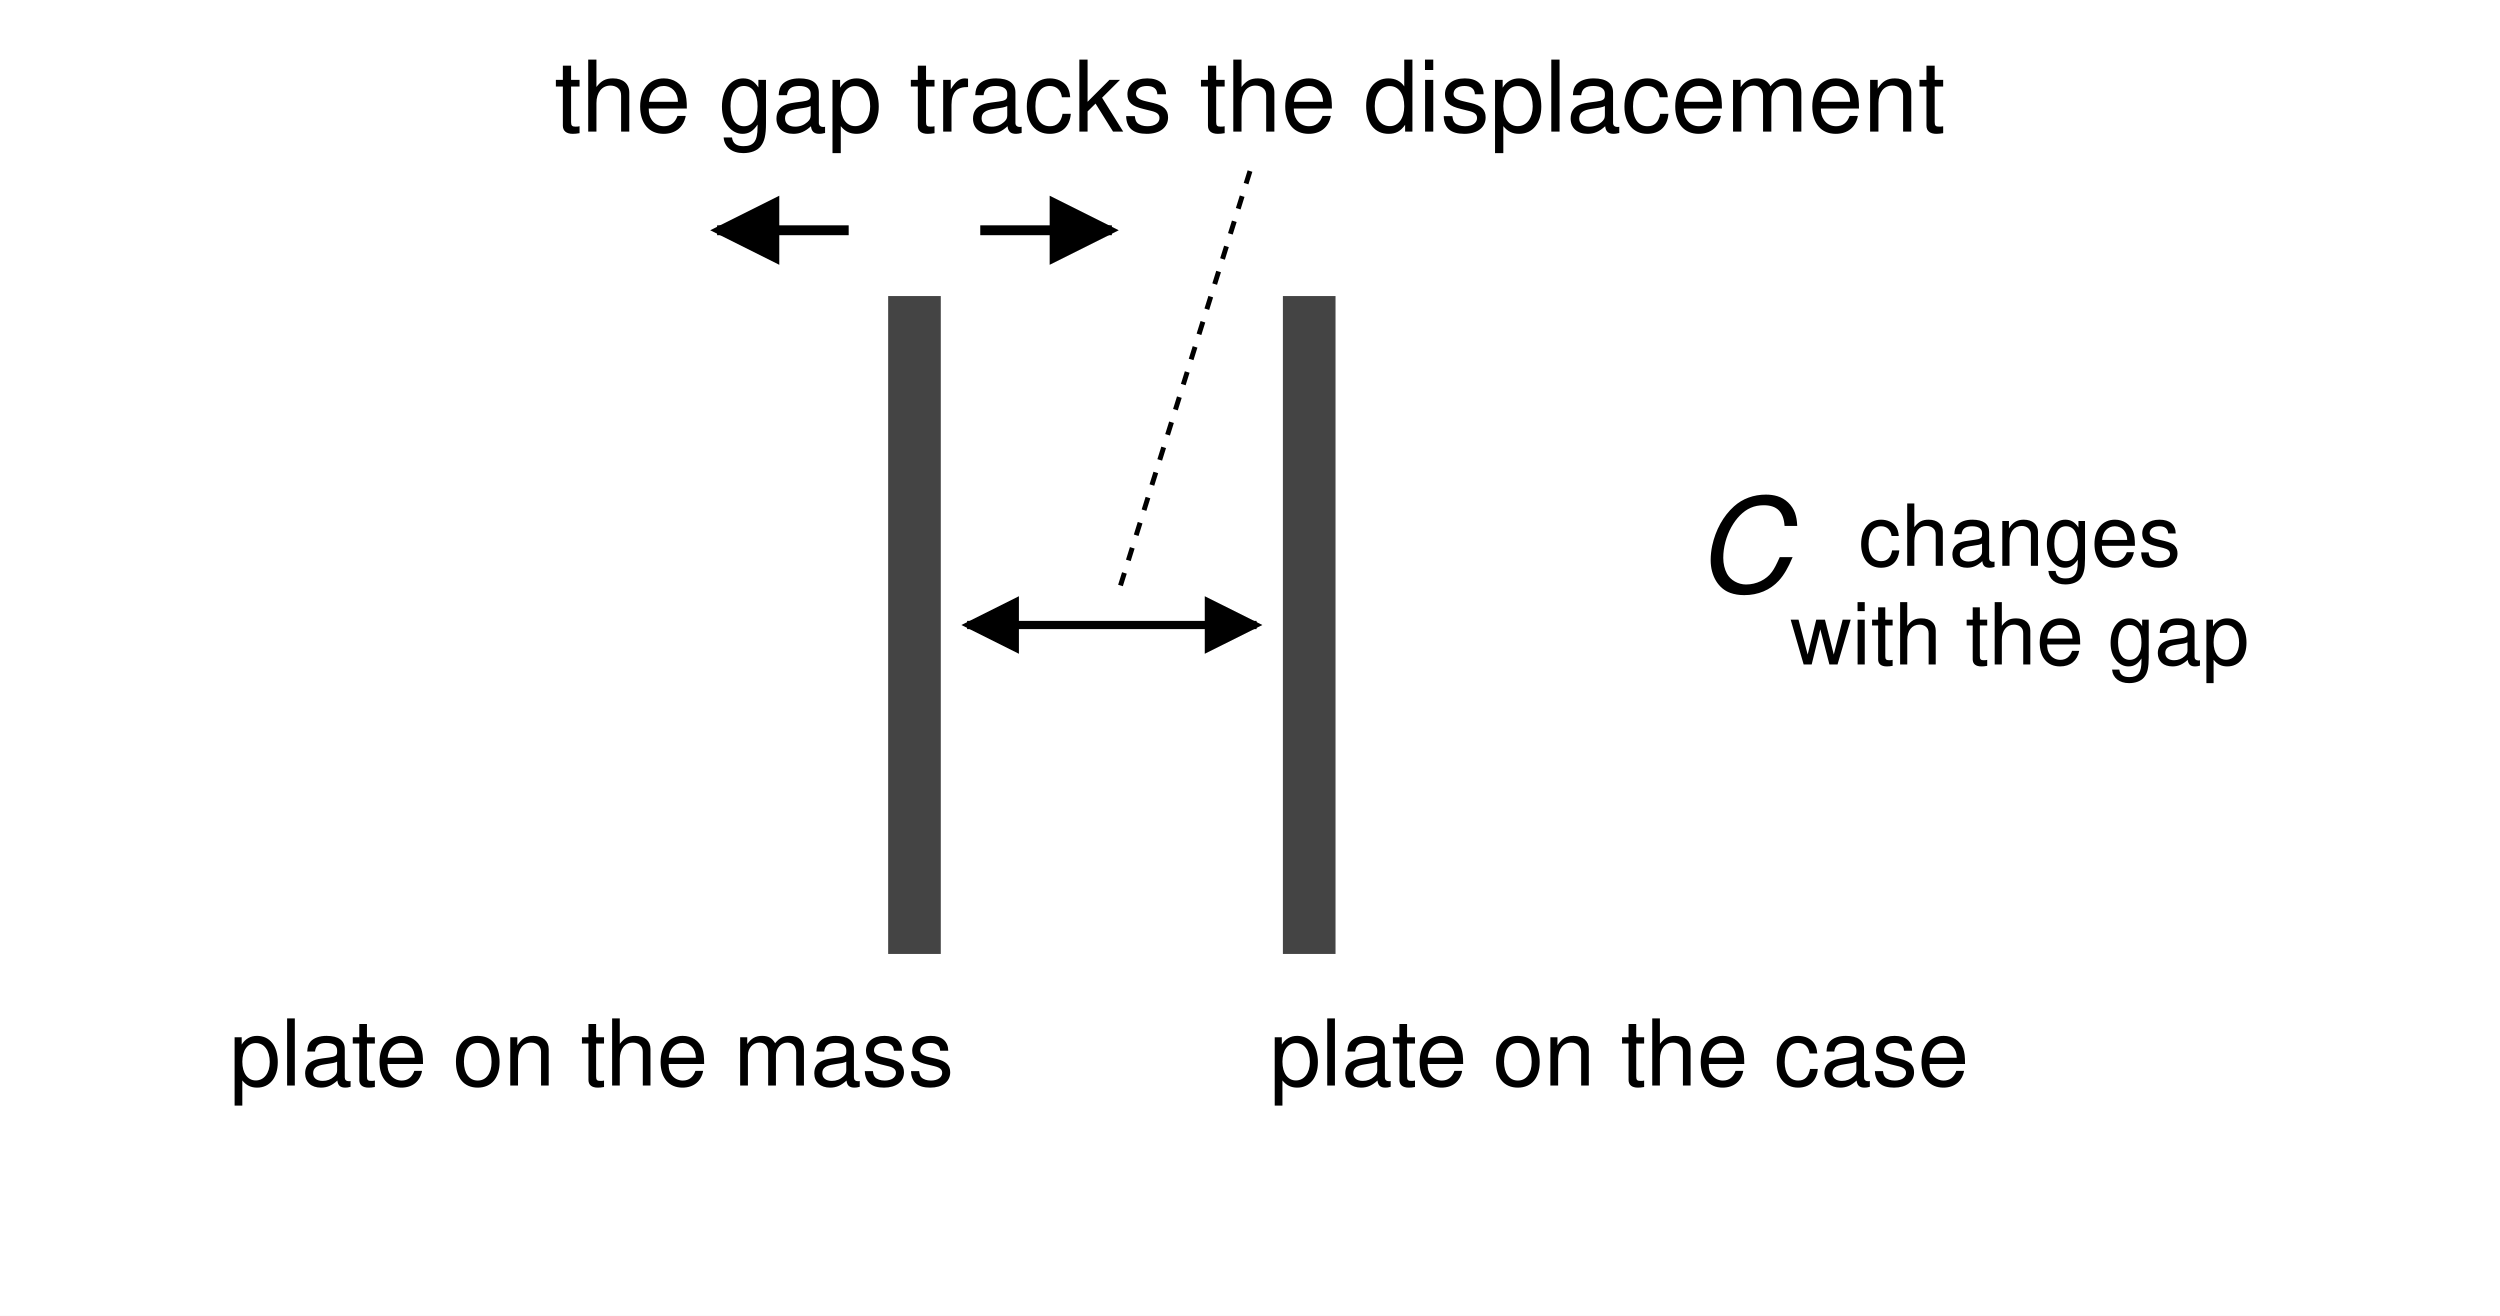
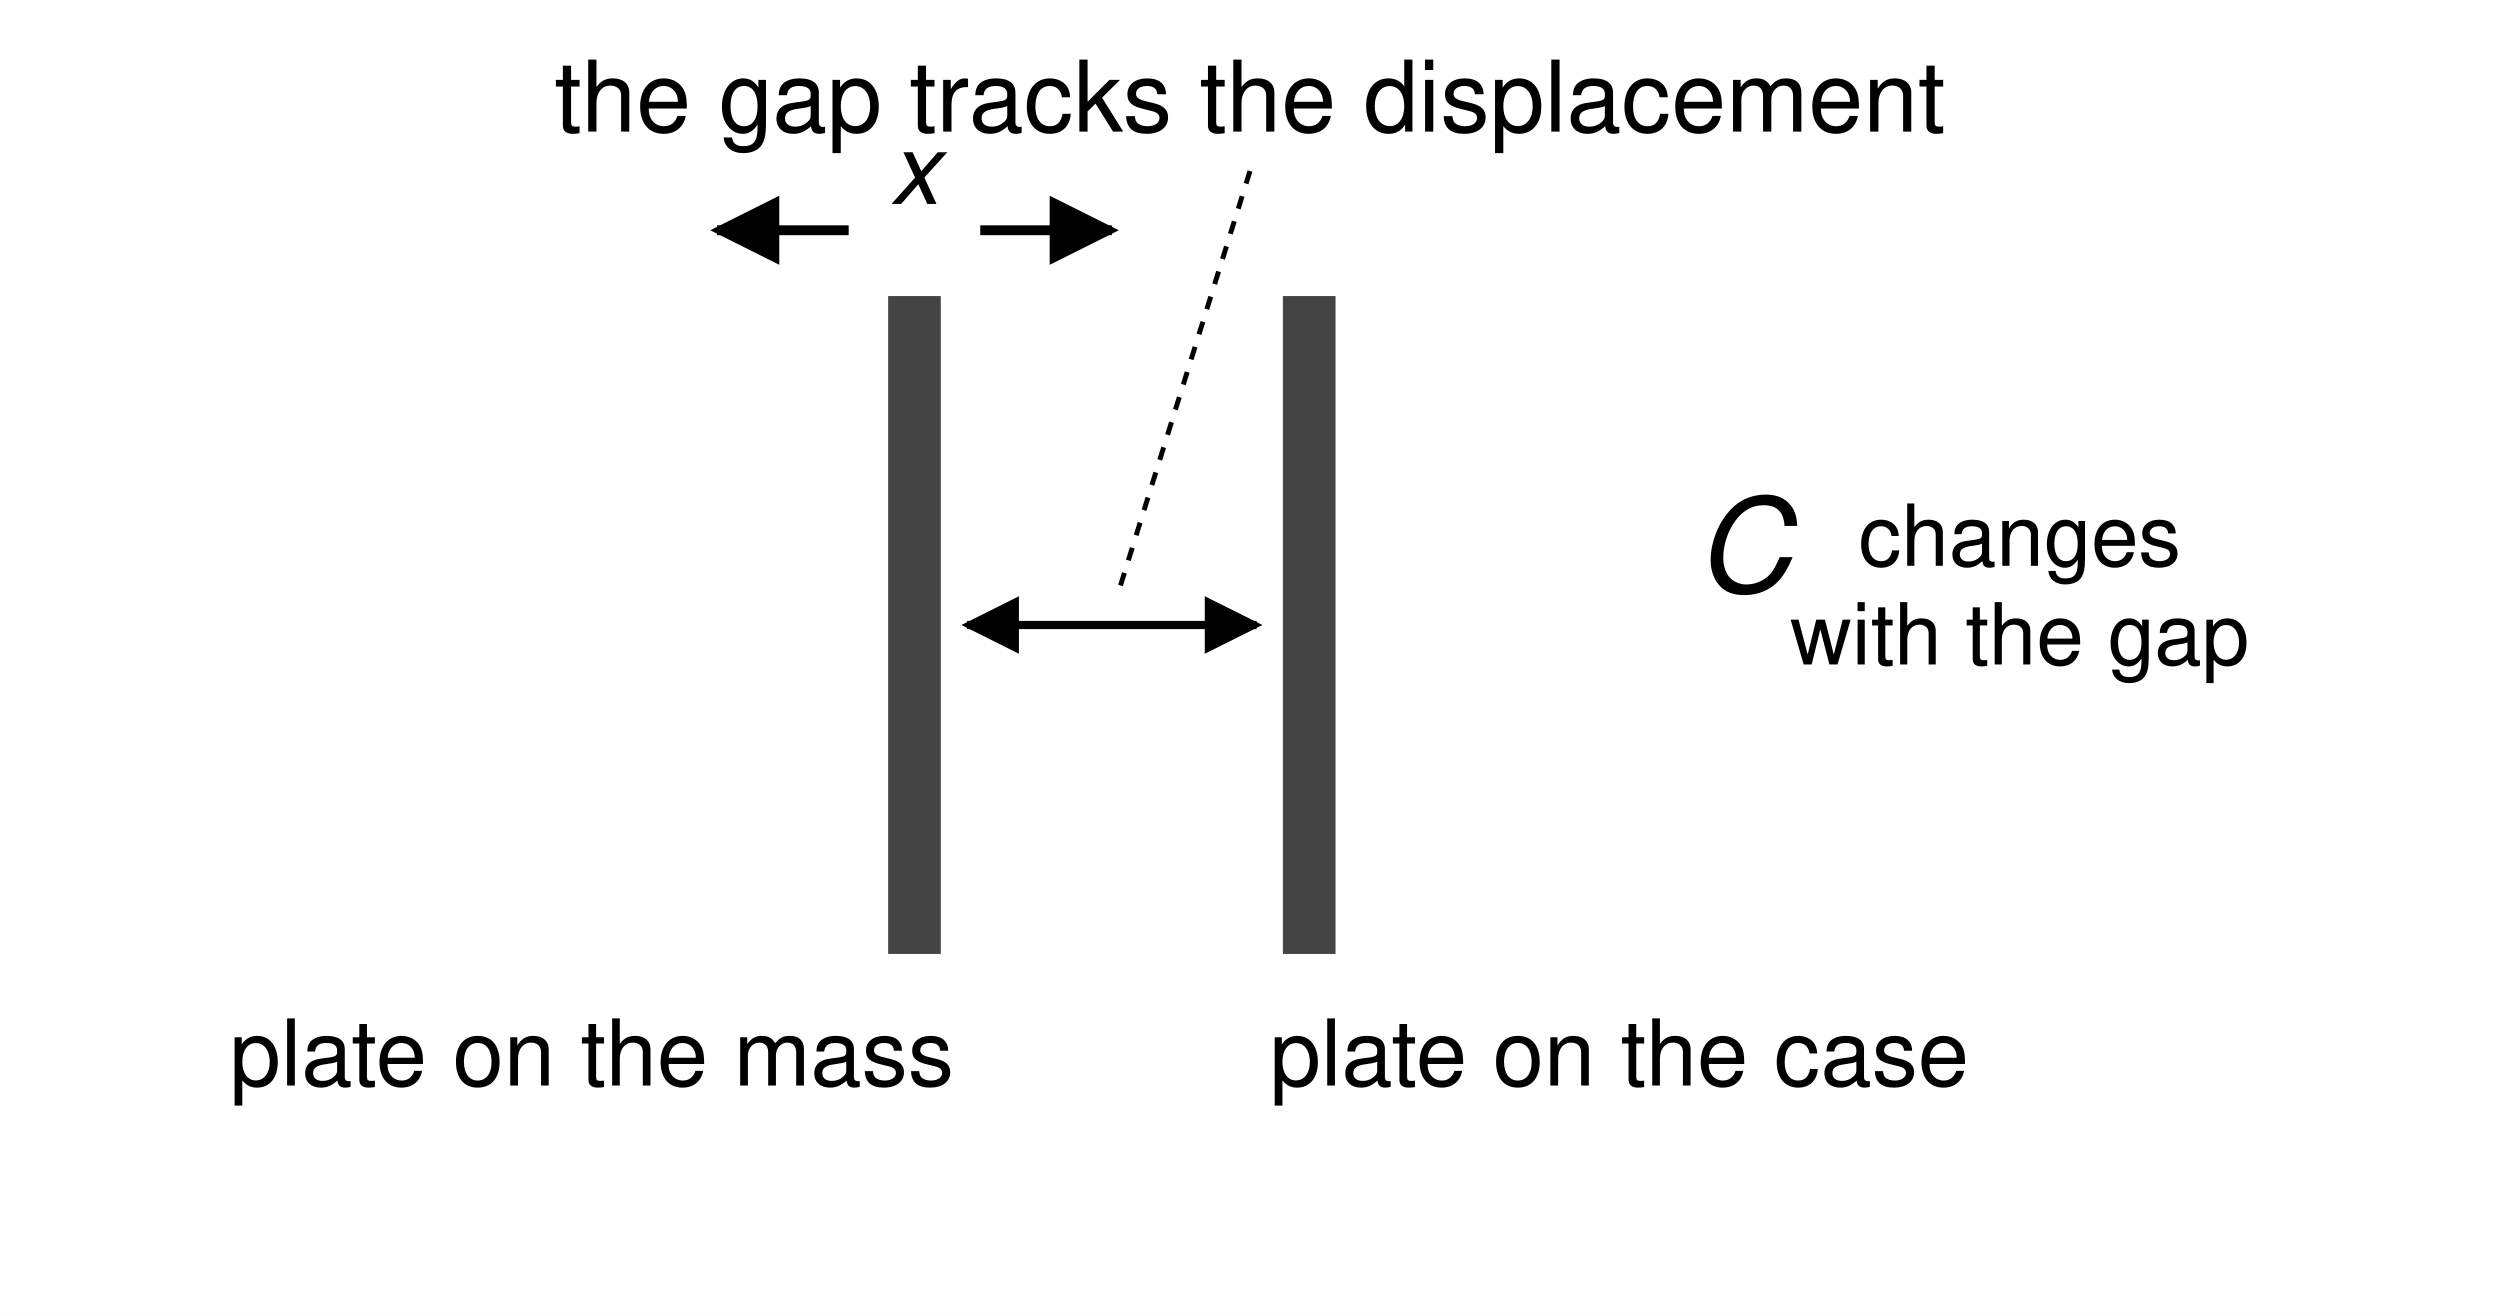
<svg xmlns="http://www.w3.org/2000/svg" viewBox="0 0 760 400" width="760" height="400" font-family="Helvetica, Arial, sans-serif">
  <defs>
    <marker id="arr2" viewBox="0 0 10 10" refX="9" refY="5" markerWidth="7" markerHeight="7" orient="auto-start-reverse">
      <path d="M 0 0 L 10 5 L 0 10 z" fill="#000000" />
    </marker>
  </defs>
  <rect width="100%" height="100%" fill="#ffffff" />
  <rect x="270" y="90" width="16" height="200" fill="#444444" />
  <text x="290" y="330" font-size="28" text-anchor="end">plate on the mass</text>
  <line x1="258" y1="70" x2="218" y2="70" stroke="#000000" stroke-width="3" marker-end="url(#arr2)" />
  <line x1="298" y1="70" x2="338" y2="70" stroke="#000000" stroke-width="3" marker-end="url(#arr2)" />
+   <text x="278" y="62" font-size="30" font-style="italic" text-anchor="middle">x</text>
  <rect x="390" y="90" width="16" height="200" fill="#444444" />
  <text x="386" y="330" font-size="28" text-anchor="start">plate on the case</text>
  <line x1="294" y1="190" x2="382" y2="190" stroke="#000000" stroke-width="2.5" marker-start="url(#arr2)" marker-end="url(#arr2)" />
  <text x="380" y="40" font-size="30" text-anchor="middle">the gap tracks the displacement</text>
  <line x1="380" y1="52" x2="340" y2="180" stroke="#000000" stroke-width="1.5" stroke-dasharray="4 4" />
  <text x="530" y="180" font-size="40" font-style="italic" text-anchor="middle">C</text>
  <text x="614" y="172" font-size="26" text-anchor="middle">changes</text>
  <text x="614" y="202" font-size="26" text-anchor="middle">with the gap</text>
</svg>
